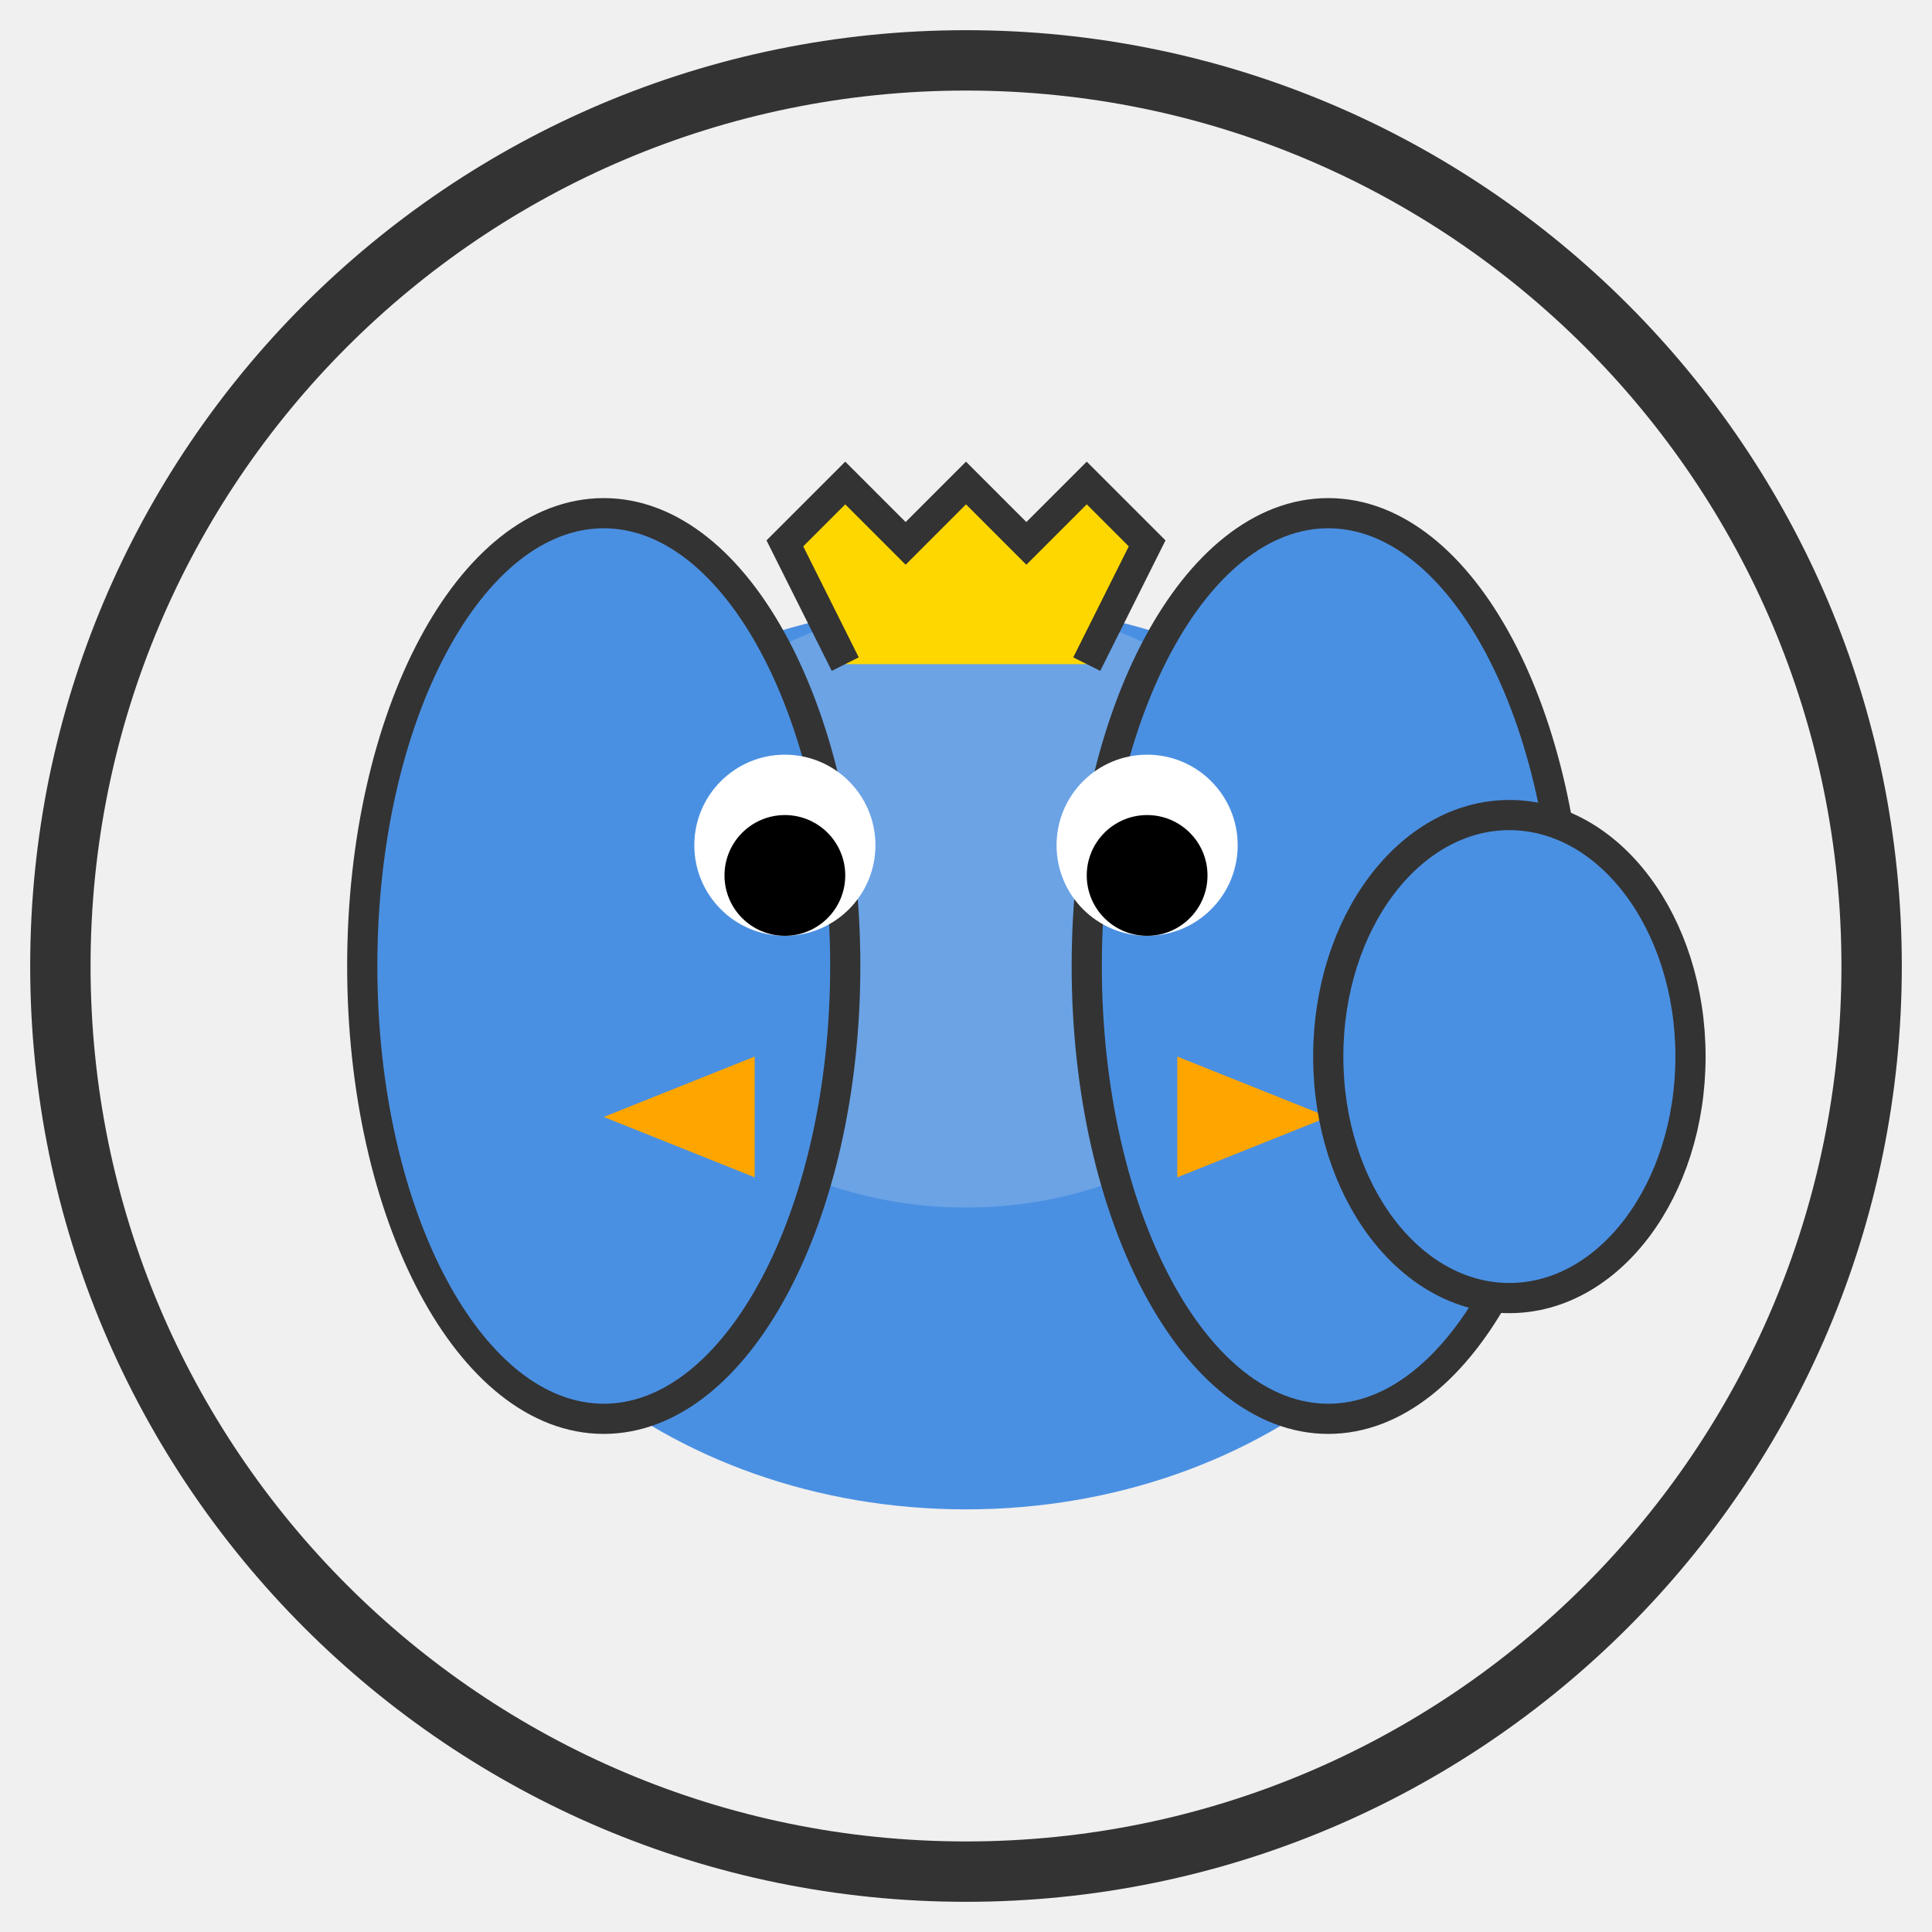
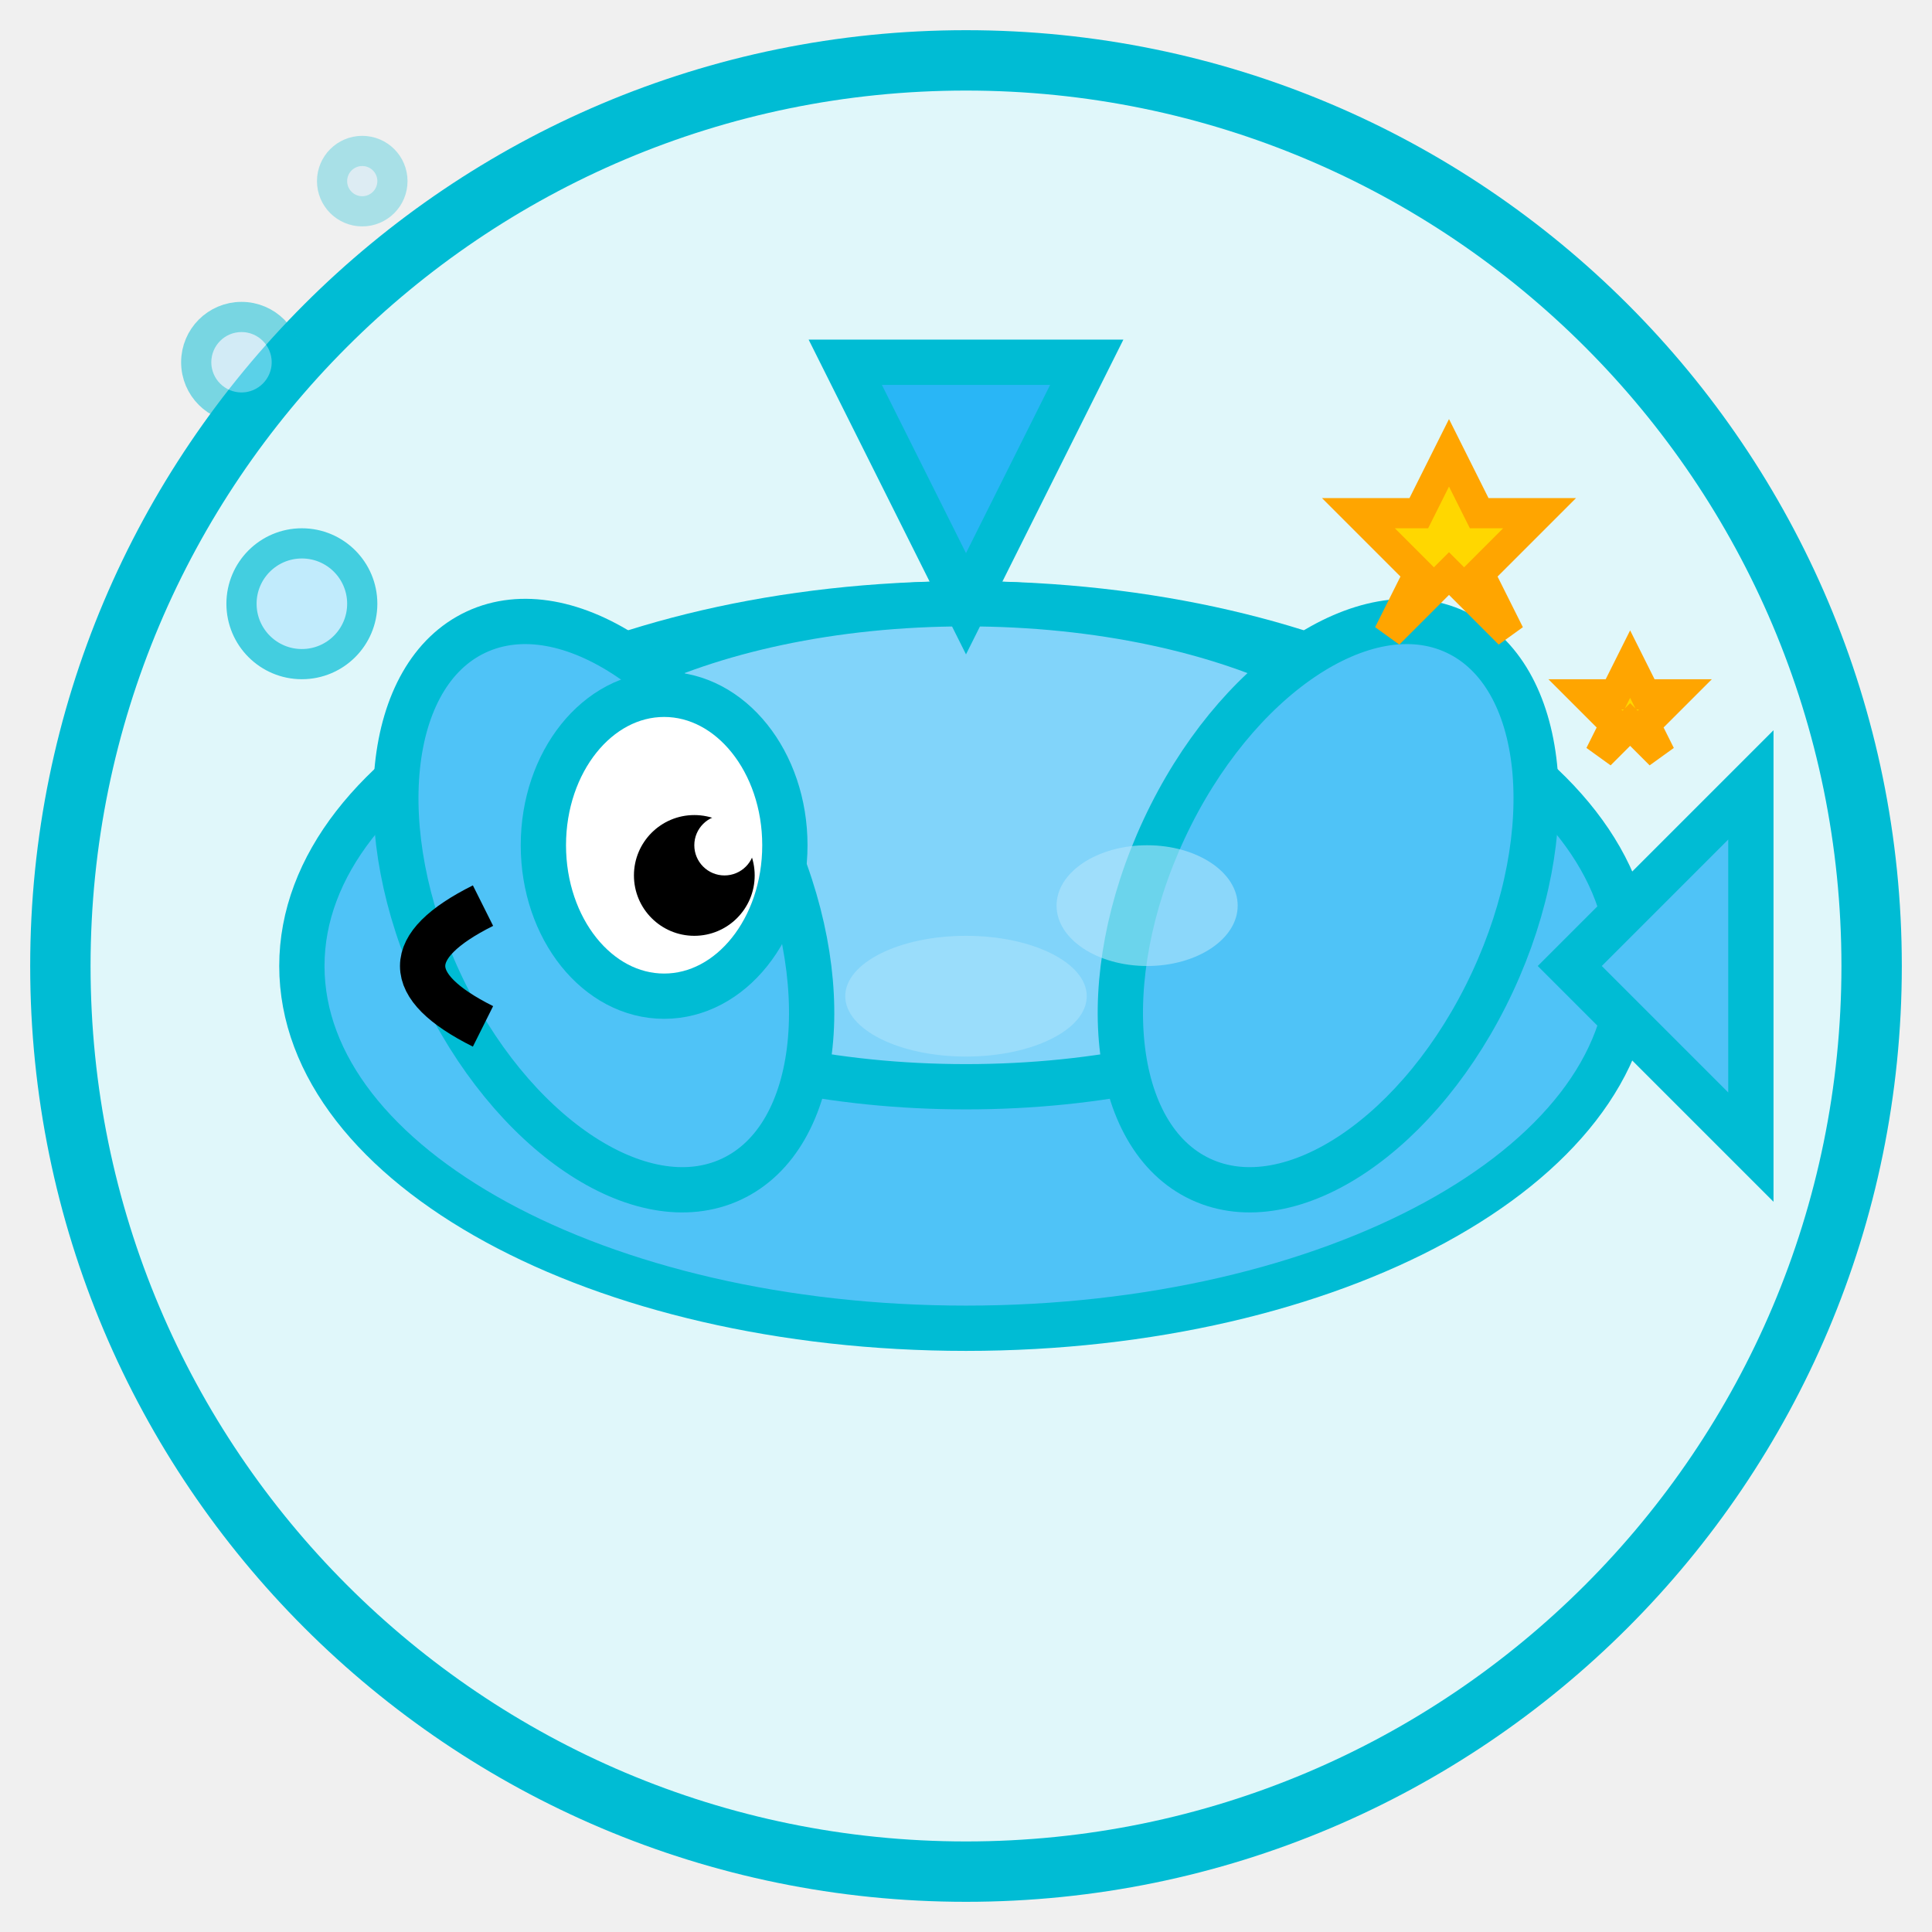
<svg xmlns="http://www.w3.org/2000/svg" width="64" height="64" viewBox="0 0 64 64" fill="none">
-   <circle cx="32" cy="32" r="30" fill="#F0F0F0" stroke="#333" stroke-width="2" />
-   <ellipse cx="32" cy="35" rx="18" ry="15" fill="#4A90E2" />
-   <ellipse cx="32" cy="30" rx="12" ry="10" fill="#6BA3E5" />
-   <ellipse cx="20" cy="32" rx="8" ry="15" fill="#4A90E2" stroke="#333" stroke-width="1" />
-   <ellipse cx="44" cy="32" rx="8" ry="15" fill="#4A90E2" stroke="#333" stroke-width="1" />
-   <path d="M 28 22 L 26 18 L 28 16 L 30 18 L 32 16 L 34 18 L 36 16 L 38 18 L 36 22" fill="#FFD700" stroke="#333" stroke-width="1" />
-   <path d="M 25 35 L 20 37 L 25 39 Z" fill="#FFA500" />
-   <path d="M 39 35 L 44 37 L 39 39 Z" fill="#FFA500" />
-   <circle cx="26" cy="28" r="3" fill="#FFF" />
-   <circle cx="38" cy="28" r="3" fill="#FFF" />
-   <circle cx="26" cy="29" r="2" fill="#000" />
-   <circle cx="38" cy="29" r="2" fill="#000" />
-   <ellipse cx="50" cy="35" rx="6" ry="8" fill="#4A90E2" stroke="#333" stroke-width="1" />
+   <circle cx="32" cy="32" r="30" fill="#E0F7FA" stroke="#00BCD4" stroke-width="2" />
+   <ellipse cx="32" cy="32" rx="22" ry="12" fill="#4FC3F7" stroke="#00BCD4" stroke-width="1.5" />
+   <ellipse cx="32" cy="28" rx="16" ry="8" fill="#81D4FA" stroke="#00BCD4" stroke-width="1.5" />
+   <path d="M 32 20 L 28 12 L 36 12 Z" fill="#29B6F6" stroke="#00BCD4" stroke-width="1.5" />
+   <ellipse cx="20" cy="30" rx="6" ry="10" fill="#4FC3F7" stroke="#00BCD4" stroke-width="1.5" transform="rotate(-25 20 30)" />
+   <ellipse cx="44" cy="30" rx="6" ry="10" fill="#4FC3F7" stroke="#00BCD4" stroke-width="1.5" transform="rotate(25 44 30)" />
+   <path d="M 52 32 L 58 26 L 58 38 Z" fill="#4FC3F7" stroke="#00BCD4" stroke-width="1.5" />
+   <ellipse cx="22" cy="28" rx="4" ry="5" fill="#FFF" stroke="#00BCD4" stroke-width="1.5" />
+   <circle cx="23" cy="29" r="2" fill="#000" />
+   <circle cx="24" cy="28" r="1" fill="#FFF" />
+   <path d="M 16 30 Q 12 32, 16 34" stroke="#000" stroke-width="1.5" fill="none" />
+   <circle cx="10" cy="20" r="2" fill="#B3E5FC" stroke="#00BCD4" stroke-width="1" opacity="0.7" />
+   <circle cx="8" cy="12" r="1.5" fill="#B3E5FC" stroke="#00BCD4" stroke-width="1" opacity="0.5" />
+   <circle cx="12" cy="6" r="1" fill="#B3E5FC" stroke="#00BCD4" stroke-width="1" opacity="0.3" />
+   <path d="M 48 15 L 49 17 L 51 17 L 49 19 L 50 21 L 48 19 L 46 21 L 47 19 L 45 17 L 47 17 Z" fill="#FFD700" stroke="#FFA500" stroke-width="1" />
+   <path d="M 54 22 L 54.5 23 L 55.5 23 L 54.5 24 L 55 25 L 54 24 L 53 25 L 53.5 24 L 52.5 23 L 53.5 23 Z" fill="#FFD700" stroke="#FFA500" stroke-width="1" />
+   <ellipse cx="38" cy="30" rx="3" ry="2" fill="#B3E5FC" opacity="0.6" />
+   <ellipse cx="32" cy="33" rx="4" ry="2" fill="#B3E5FC" opacity="0.5" />
</svg>
